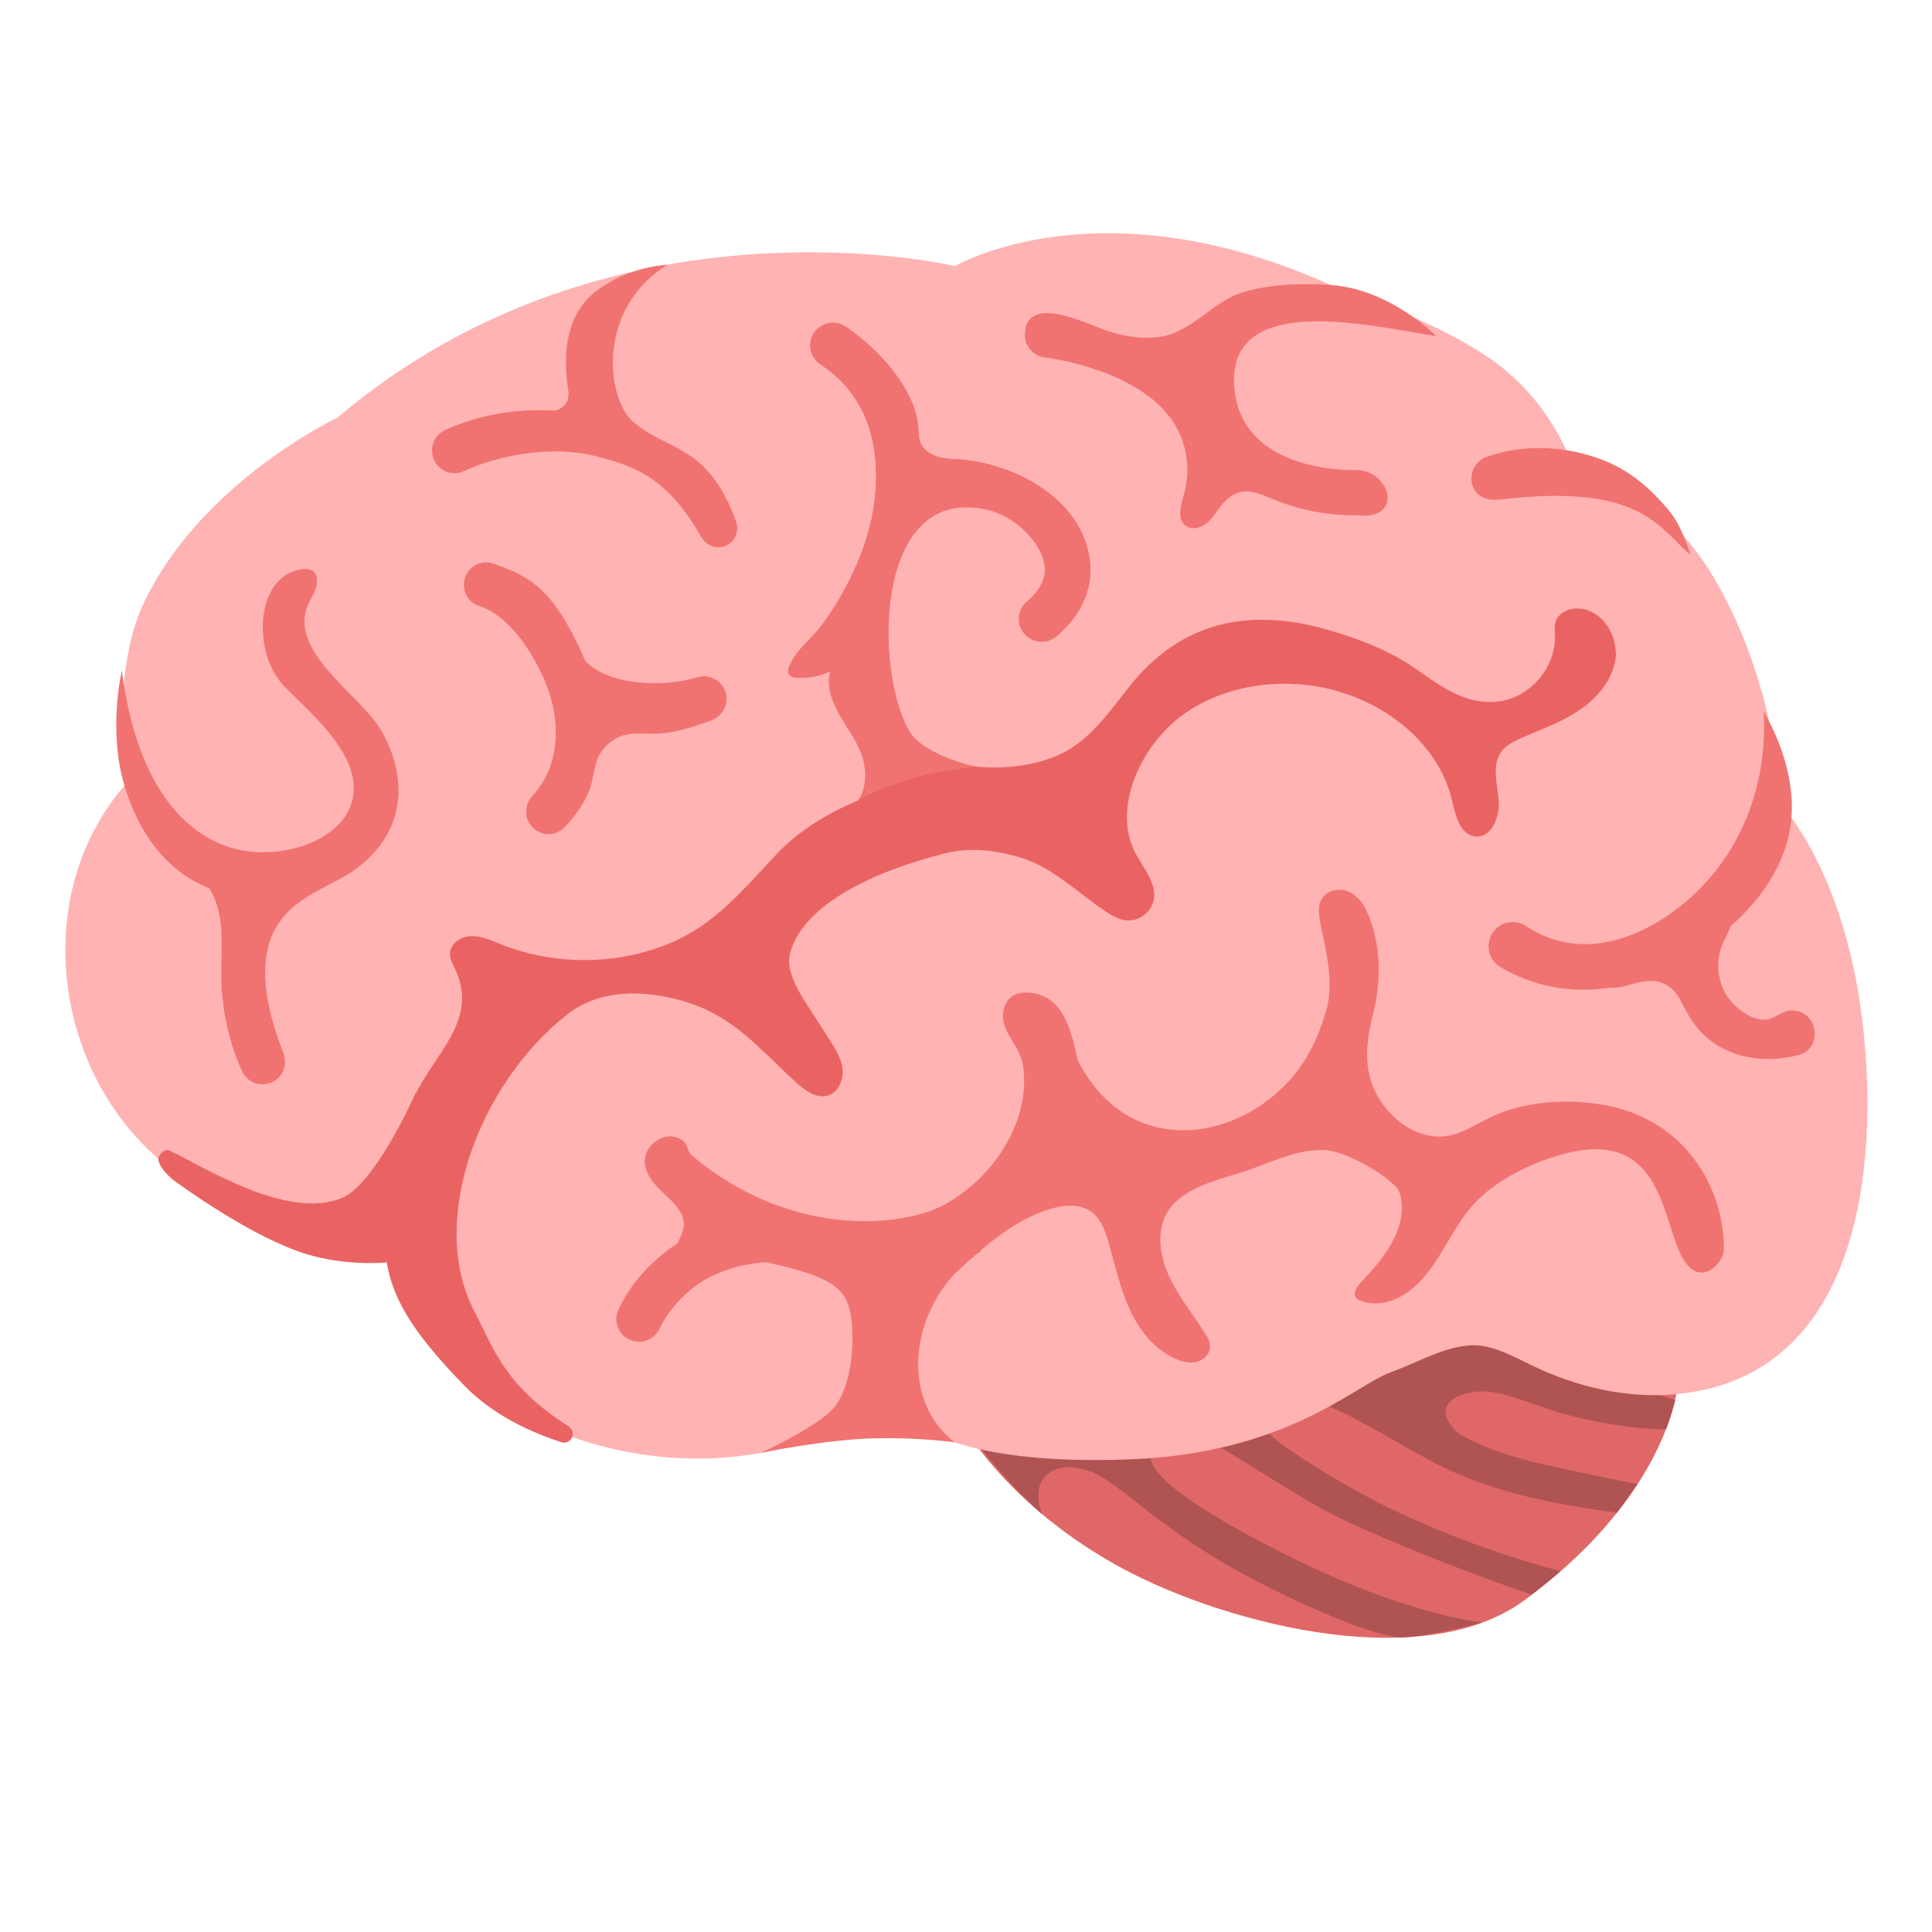
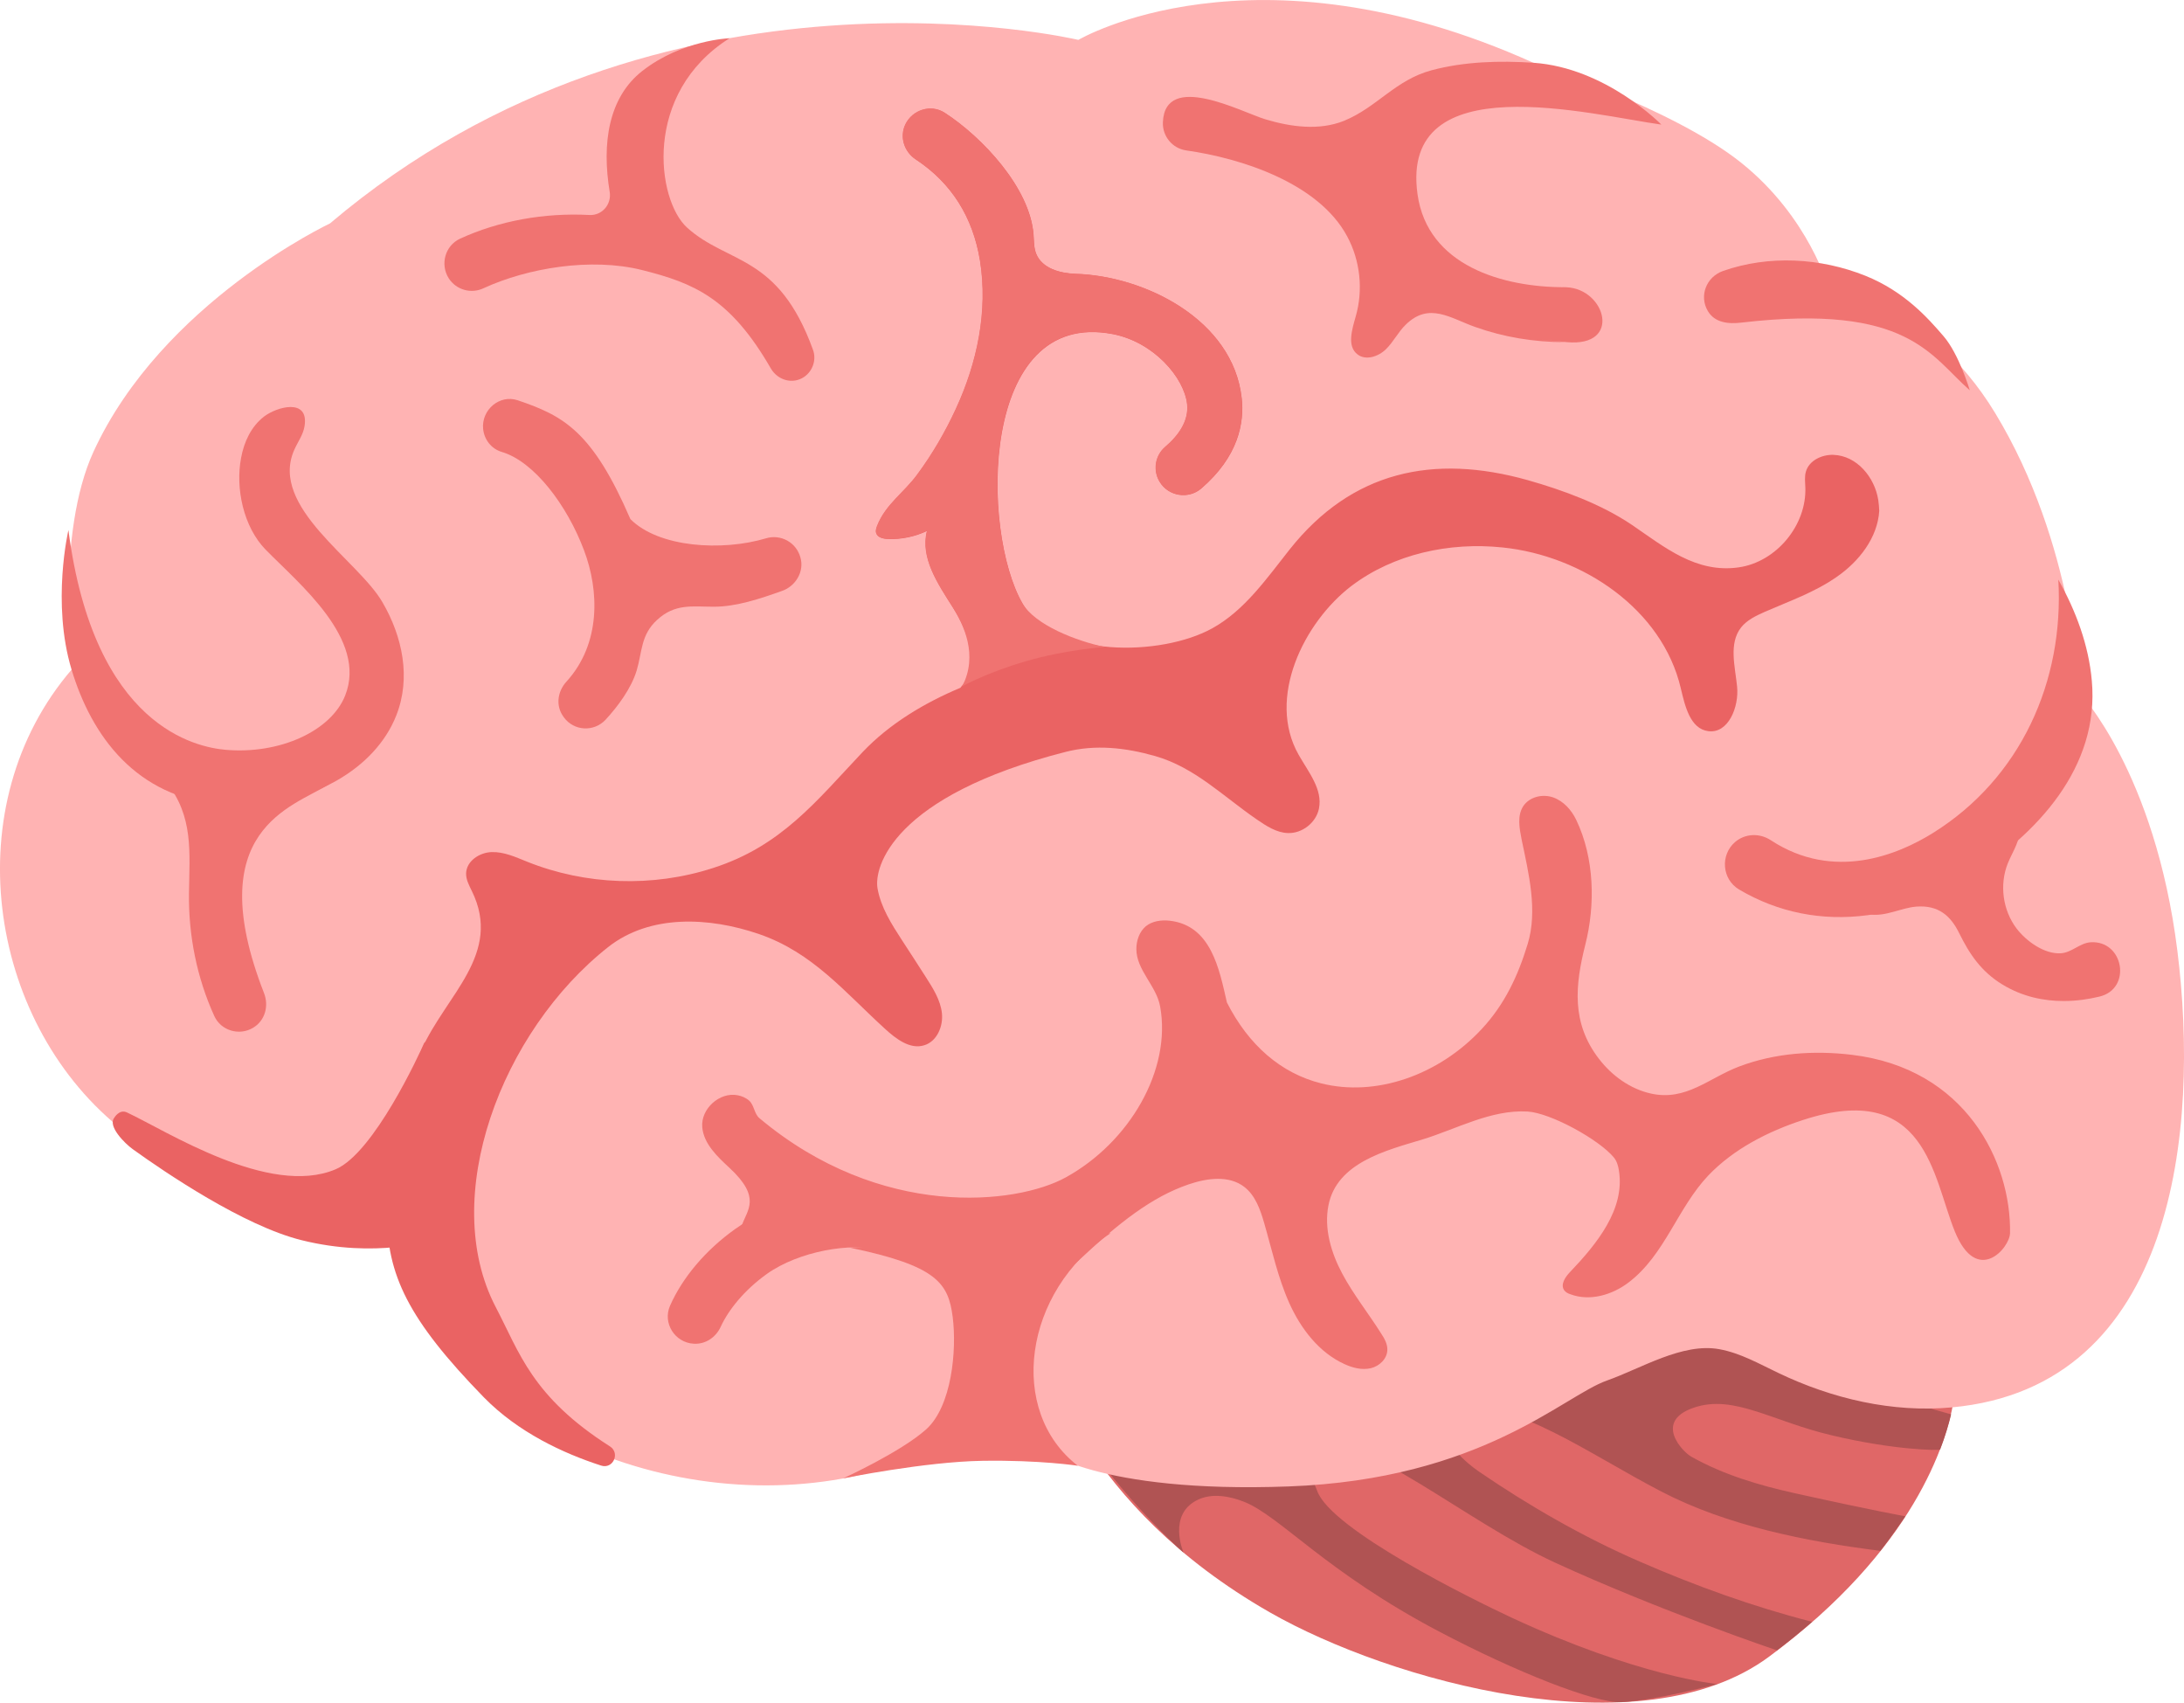
- <svg xmlns="http://www.w3.org/2000/svg" width="800px" height="800px" viewBox="0 0 128 128" aria-hidden="true" role="img" class="iconify iconify--noto" preserveAspectRatio="xMidYMid meet">
+ <svg xmlns="http://www.w3.org/2000/svg" aria-hidden="true" role="img" class="iconify iconify--noto" preserveAspectRatio="xMidYMid meet" viewBox="4.33 15.45 119.39 93.06">
  <path d="M61.53 89.7s1.87 7.96 12.23 13.88c6.53 3.73 20.26 7.6 27.27 2.42c7.98-5.9 9.7-11.74 10.08-13.89c.38-2.15-.76-8.08-.76-8.08l-13.13-4.67s-21.71 5.3-22.09 5.3c-.37.01-13.6 5.04-13.6 5.04z" fill="#e06767" />
  <path d="M110.39 94.67c.29-.75.47-1.39.6-1.92c-2.32-.62-5.01-1.62-7.45-2.66c.2-.09.4-.18.59-.28c1.2-.61 2.38-1.32 3.23-2.36c.92-1.12 1.34-2.57 1.29-4.02l-11.43-4.07s-21.71 5.3-22.09 5.3c-.38 0-13.6 5.03-13.61 5.04c-.17.06 1.23 3 1.32 3.15c1.27 2.37 4.19 5.67 6.19 7.46c0 0-.92-2.12.82-2.91c.77-.35 1.7-.18 2.49.13c1.98.79 4.46 3.83 10.66 7.09c4.21 2.22 8.54 3.92 9.94 3.86c1.87-.08 5.26-.99 5.26-.99s-4.32-.41-11.26-3.64c-2.1-.98-9.87-4.8-10.61-6.93c-.21-.6-.96-1.66.4-2.26c2.08-.93 7.75 3.96 12.62 6.2c5.8 2.66 12.12 4.79 12.12 4.79c.68-.52 1.32-1.04 1.92-1.56c-3.23-.83-6.39-1.97-9.44-3.3c-3.04-1.32-6.02-3.03-8.77-4.91c-1.75-1.2-2.96-3.22-1.08-3.48c3.08-.43 7.06 2.5 11.05 4.57c3.6 1.87 7.92 2.73 11.97 3.24c.52-.65 1.37-1.89 1.37-1.89s-1.53-.26-6.05-1.26c-1.98-.44-3.9-1.01-5.66-2c-.46-.26-2.07-1.91.13-2.67s4.29.75 7.61 1.52c3.33.79 5.84.83 5.87.76z" fill="#b05353" />
  <path d="M118 53.3s-.25-8.1-4.6-15.27c-3.75-6.18-9.1-6.81-9.1-6.81s-1.06-3.89-4.78-6.87s-11.37-5.47-11.37-5.47c-15.32-6.9-24.87-1.25-24.87-1.25s-22.72-5.4-40.91 10.03c0 0-9.18 4.32-12.93 12.48c-2.07 4.52-1.18 11.89-1.18 11.89c-6.37 7.4-4.62 19.12 2.53 24.99c3.41 2.79 7.62 4.64 12.01 5.11c1.72.18 2.59-.23 3.31 1.52c1.06 2.58 1.89 5.23 4.02 7.08c2.17 1.88 4.7 3.34 7.39 4.34c5.22 1.93 11.12 2.14 16.39.25c1.75-.63 7.36-.69 7.36-.69s2.97 2.45 13.51 2.06s14.99-4.94 17.4-5.79c1.85-.65 4.12-2.08 6.14-1.71c1.15.21 2.18.8 3.23 1.3c2.94 1.41 6.24 2.18 9.48 1.88c12.25-1.13 13.54-15.24 12.33-24.94C122.14 57.64 118 53.3 118 53.3z" fill="#ffb3b3" />
  <path d="M27.52 72.45c-.25.57-2.75 6.03-4.85 6.91c-3.63 1.53-9.25-2.11-11.4-3.11c-.42-.2-.7.3-.7.3c-.35.45.56 1.38 1.02 1.71c1.78 1.28 6.05 4.18 9.22 4.97c4.09 1.02 7.16 0 7.16 0s1.12-8.19 1.21-8.56s0-3.63 0-3.63l-1.66 1.41z" fill="#ea6363" />
  <path d="M63.25 95.56s-2.06-.32-5.22-.27c-3.16.05-7.61.96-7.61.96s3.14-1.43 4.54-2.68c1.4-1.26 1.68-4.32 1.45-6.14c-.24-1.86-.87-2.8-5.63-3.79l14.26-.79c-4.78 3.18-5.65 9.73-1.79 12.71z" fill="#f07371" />
  <path d="M106.42 65.47c-2.48.33-4.89-.14-7.03-1.41c-.93-.56-1.03-1.88-.21-2.59c.55-.47 1.34-.5 1.95-.1c3.46 2.27 6.98.78 8.86-.39c4.8-2.99 7.18-8.29 6.86-13.85c.96 1.7 1.66 3.58 1.83 5.52c.43 4.71-2.96 8.38-6.75 10.75c-1.81 1.14-3.68 1.83-5.51 2.07z" fill="#f07371" />
  <path d="M117.14 70.16c-1.08 0-2.25-.23-3.36-.91c-1.14-.7-1.78-1.64-2.35-2.8c-.47-.95-1.13-1.54-2.34-1.45c-.85.07-1.67.55-2.52.43c1.13-2 2.94-3.6 5.07-4.47c.98-.4 2.08-.65 3.08-.34c.11.7-.36 1.35-.63 2.01c-.47 1.17-.28 2.57.48 3.57c.52.68 1.51 1.41 2.42 1.35c.6-.04 1.02-.55 1.61-.6c1.83-.13 2.29 2.55.49 2.97c-.58.14-1.24.24-1.95.24z" fill="#f07371" />
  <path d="M99.54 33.08c-.73.09-1.47.01-1.85-.63c-.49-.83-.08-1.87.83-2.19c2.51-.88 5.33-.72 7.78.26c2.14.86 3.43 2.32 4.28 3.31c.85.99 1.43 2.95 1.43 2.95c-2.13-1.85-3.34-4.76-12.47-3.7z" fill="#f07371" />
  <path d="M89.96 31.15c-2.16-.09-.06 0-.08 0c-3.42 0-7.51-1.18-8.06-5.08c-.99-7.1 9.49-4.34 13.33-3.81c0 0-3.03-3.11-7-3.38c-1.85-.12-3.76-.07-5.56.41c-1.98.53-2.98 2.02-4.78 2.76c-1.36.55-2.91.34-4.31-.08c-1.29-.39-5.48-2.64-5.6.16c-.03.77.52 1.43 1.27 1.54c3.04.43 7.24 1.79 8.8 4.69c.72 1.33.89 2.94.47 4.39c-.2.71-.49 1.62.1 2.07c.45.35 1.14.12 1.55-.28c.41-.4.67-.94 1.08-1.34c1.28-1.26 2.44-.36 3.8.12c1.57.56 3.23.83 4.9.83c.04 0-2.93-.29.11 0c3.03.28 2.13-2.91-.02-3z" fill="#f07371" />
  <path d="M41.89 27.89c-1.66-1.5-2.45-7.34 2.32-10.35c0 0-2.6.09-4.77 1.79c-1.85 1.45-2.22 3.96-1.78 6.61c.11.68-.42 1.3-1.11 1.26c-2.48-.13-4.95.32-7.08 1.3c-.81.38-1.09 1.4-.61 2.16a1.5 1.5 0 0 0 1.91.54c2.39-1.1 5.87-1.69 8.66-.99c2.83.71 4.82 1.53 7.04 5.38c.38.65 1.2.88 1.82.46c.48-.33.68-.95.48-1.49c-1.9-5.24-4.64-4.65-6.88-6.67z" fill="#f07371" />
  <path d="M48.08 45.9a1.496 1.496 0 0 0-1.87-1.03c-2.4.72-5.87.51-7.42-1.05c-2.07-4.79-3.64-5.64-6.15-6.49c-1-.34-2 .52-1.9 1.56c.06.59.45 1.09 1.02 1.26c1.78.53 3.57 2.92 4.49 5.36c.84 2.21.94 5.12-.96 7.2c-.49.54-.59 1.32-.16 1.91l.02.03c.55.76 1.65.82 2.29.13c.68-.74 1.39-1.7 1.69-2.67c.31-1.03.22-1.95 1.11-2.77c.99-.92 1.93-.73 3.12-.73c1.22 0 2.53-.44 3.68-.85c.78-.25 1.28-1.08 1.04-1.86z" fill="#f07371" />
  <path d="M17.42 59.46c-.34 0-.67-.01-1.02-.04c-4.63-.4-7.06-3.73-8.16-7.38s-.17-7.62-.17-7.62c1.4 10.8 7.03 11.87 8.59 12.01c2.95.26 5.77-1.02 6.54-2.97c1.22-3.08-2.52-6.1-4.35-7.97c-1.21-1.24-1.66-3.35-1.34-5.02c.16-.86.54-1.7 1.25-2.25c.7-.54 2.46-1.03 2.22.51c-.07.48-.38.88-.57 1.32c-1.37 3.12 3.5 6.01 4.83 8.32c1.09 1.87 1.57 4.13.75 6.19c-1.16 2.94-4.67 4.9-8.57 4.9z" fill="#f07371" />
  <path d="M16.35 58.66c.81.1 1.64-.04 2.37-.4c.7-.34 1.33-.88 2.1-.94c.37-.02.83.2.77.56c-.02.13.83.37.72.44c-1.99 1.24-7.03 2.47-3.55 11.4c.28.71.06 1.51-.59 1.9c-.76.46-1.77.16-2.13-.65c-.95-2.09-1.41-4.4-1.38-6.7c.03-2.24.26-4.2-1.24-6.07c-.16-.19-.33-.46-.2-.67c.08-.13.24-.18.39-.22c.62-.16 1.28-.33 1.91-.2c.28.06 3.41 1.79 3.44 1.73" fill="#f07371" />
  <path d="M105.56 73.1c-2.07-.25-4.2-.1-6.16.64c-1.66.63-2.9 1.9-4.81 1.48c-1.14-.25-2.15-.98-2.86-1.91c-1.5-1.95-1.3-4-.74-6.22c.56-2.2.5-4.75-.49-6.82c-.26-.55-.7-1.04-1.27-1.24c-.58-.2-1.29-.03-1.63.48c-.34.52-.21 1.21-.09 1.82c.39 1.87.89 3.89.33 5.72c-.53 1.74-1.26 3.3-2.51 4.64c-2.37 2.55-5.81 3.72-8.78 2.97c-2.19-.55-3.96-2.08-5.15-4.42c-.42-1.83-.86-4.21-3.13-4.47c-.46-.05-.96.02-1.31.31c-.35.3-.51.78-.51 1.24c0 1.15 1.1 2.01 1.3 3.14c.63 3.46-1.67 7.42-5.16 9.34c-2.7 1.49-10.11 2.33-16.75-3.24c-.28-.24-.28-.7-.55-.95c-.18-.16-.41-.26-.64-.3c-.99-.19-2.02.75-1.93 1.75c.08.91.83 1.61 1.5 2.23c1.74 1.62.96 2.27.66 3.14c-.07.22-.2.42-.22.65c-.06.64.92.43 1.56.38c.64-.05 1.22-.4 1.84-.58c.78-.22 4.35 1.09 5.05 1.24c2.03.44 2.73.64 4.48.64c2.19 0 4.05 1.13 5.65-.37c2.28-2.13 4.05-3.52 6.07-4.21c1-.34 2.2-.51 3.04.14c.6.46.87 1.23 1.08 1.95c.43 1.48.75 2.99 1.38 4.4c.63 1.4 1.63 2.71 3.03 3.34c.44.2.94.33 1.42.22s.9-.52.91-1c.01-.33-.16-.63-.34-.9c-.69-1.1-1.51-2.12-2.12-3.26c-.61-1.14-1.01-2.47-.76-3.74c.46-2.35 3.18-3.01 5.13-3.6c1.87-.57 3.74-1.64 5.75-1.53c1.26.07 3.93 1.54 4.73 2.52c.16.2.23.45.27.71c.34 2.11-1.21 4.01-2.68 5.55c-.26.27-.53.68-.31.99c.08.11.2.17.32.21c1.06.41 2.3.05 3.2-.64c1.98-1.5 2.67-4.07 4.36-5.85c1.39-1.45 3.26-2.4 5.15-3.02c6.76-2.22 7.11 3.1 8.32 6.08s3 .92 3.02.1c.07-3.89-2.42-9.01-8.65-9.75z" fill="#f07371" />
  <path d="M42.25 88.89c-1.03-.06-1.71-1.13-1.29-2.08c.67-1.52 1.93-3.03 3.56-4.19c2.48-1.76 4.96-2.08 7.45-1.37l.51 2.54c-1.61-.46-4.49.05-6.22 1.28c-1.25.89-2.11 1.98-2.53 2.89c-.27.59-.84.97-1.48.93z" fill="#f07371" />
  <path d="M107.01 42.8c-.19-1.27-1.18-2.45-2.46-2.49c-.63-.02-1.33.31-1.5.92c-.08.27-.04.57-.03.85c.08 2.08-1.59 4.09-3.65 4.38c-2.33.33-4.05-1.11-5.81-2.31c-1.68-1.14-3.78-1.91-5.72-2.46c-5.17-1.45-9.62-.48-13.01 3.79c-1.26 1.59-2.46 3.33-4.23 4.31c-2.78 1.54-8.65 1.65-10.38-1.37c-2.27-3.95-2.35-16.09 4.93-14.71c2.25.43 3.92 2.38 4.08 3.83c.1.92-.47 1.72-1.2 2.34a1.49 1.49 0 0 0-.3 1.91c.48.79 1.56.96 2.26.37c2.05-1.76 2.37-3.61 2.22-4.95c-.47-4.27-5.28-6.68-9.1-6.79c-.84-.03-1.81-.3-2.13-1.09c-.14-.34-.12-.71-.15-1.07c-.2-2.55-2.81-5.32-4.85-6.64c-.75-.49-1.76-.17-2.15.63c-.33.69-.07 1.5.57 1.92c1.94 1.28 3.12 3.14 3.51 5.54c.44 2.76-.16 5.58-1.32 8.09c-.58 1.26-1.29 2.48-2.12 3.6c-.71.97-1.72 1.62-2.18 2.78c-.05.13-.1.27-.06.4c.07.25.38.32.64.33c.74.03 1.48-.13 2.14-.44c-.38 1.47.6 2.9 1.41 4.18c.81 1.28 1.46 3.02.54 4.23c-.04.05-.09.1-.13.16c-1.97.83-3.87 1.96-5.35 3.52c-2.55 2.7-4.44 5.13-8.17 6.33c-3.3 1.07-6.97.94-10.18-.35c-.62-.25-1.25-.54-1.92-.52c-.67.02-1.38.49-1.4 1.16c-.01.34.16.65.31.96c1.7 3.45-1.42 5.69-2.75 8.69c-1.25 2.8-1.89 5.87-1.89 8.94c0 3.35 1.15 5.79 5.3 10.05c1.88 1.92 4.34 3.06 6.41 3.73c.65.21 1.06-.68.48-1.05c-4.27-2.72-4.94-5.13-6.24-7.61c-3.12-5.97.29-15.07 6.16-19.69c2.27-1.78 5.49-1.64 8.23-.7c2.94 1.01 4.68 3.17 6.89 5.18c.6.55 1.37 1.14 2.14.9c.7-.21 1.05-1.04.97-1.76c-.08-.72-.49-1.36-.88-1.97c-.43-.67-.86-1.34-1.3-2.01c-.57-.88-1.16-1.8-1.34-2.84c-.2-1.13.8-5.04 10.3-7.46c1.61-.41 3.25-.23 4.87.23c2.18.62 3.74 2.22 5.57 3.47c.51.35 1.07.72 1.69.74c.78.03 1.54-.56 1.7-1.33c.22-1.06-.58-2.01-1.11-2.95c-1.76-3.1.29-7.24 2.88-9.22c2.32-1.76 5.37-2.41 8.26-2.11c4.4.45 8.74 3.39 9.75 7.69c.23.97.51 2.22 1.5 2.35c1.1.15 1.69-1.32 1.58-2.43s-.47-2.36.22-3.24c.32-.4.8-.63 1.27-.84c1.35-.59 2.76-1.08 3.97-1.93c1.21-.84 2.22-2.13 2.31-3.6c-.01-.17-.02-.37-.05-.57z" fill="#ea6363" />
  <path d="M52.86 44.9c.74.03 1.48-.13 2.14-.44c-.38 1.47.6 2.9 1.41 4.18c.59.94 1.41 2.61.52 4.32c0 0 1.34-.75 3.51-1.38s4.29-.77 4.29-.77c-1.54-.32-3.82-1.19-4.52-2.4c-2.27-3.95-2.35-16.09 4.93-14.71c2.25.43 3.92 2.38 4.08 3.83c.1.92-.47 1.72-1.2 2.34a1.49 1.49 0 0 0-.3 1.91c.48.79 1.56.96 2.26.37c2.05-1.76 2.37-3.61 2.22-4.95c-.47-4.27-5.28-6.68-9.1-6.79c-.84-.03-1.81-.3-2.13-1.09c-.14-.34-.12-.71-.15-1.07c-.2-2.55-2.81-5.32-4.85-6.64c-.75-.49-1.76-.17-2.15.63c-.33.69-.07 1.5.57 1.92c1.94 1.28 3.12 3.14 3.51 5.54c.44 2.76-.16 5.58-1.32 8.09c-.58 1.26-1.29 2.48-2.12 3.6c-.71.97-1.72 1.62-2.18 2.78c-.05.13-.1.27-.06.4c.07.25.38.32.64.33z" fill="#f07371" />
</svg>
